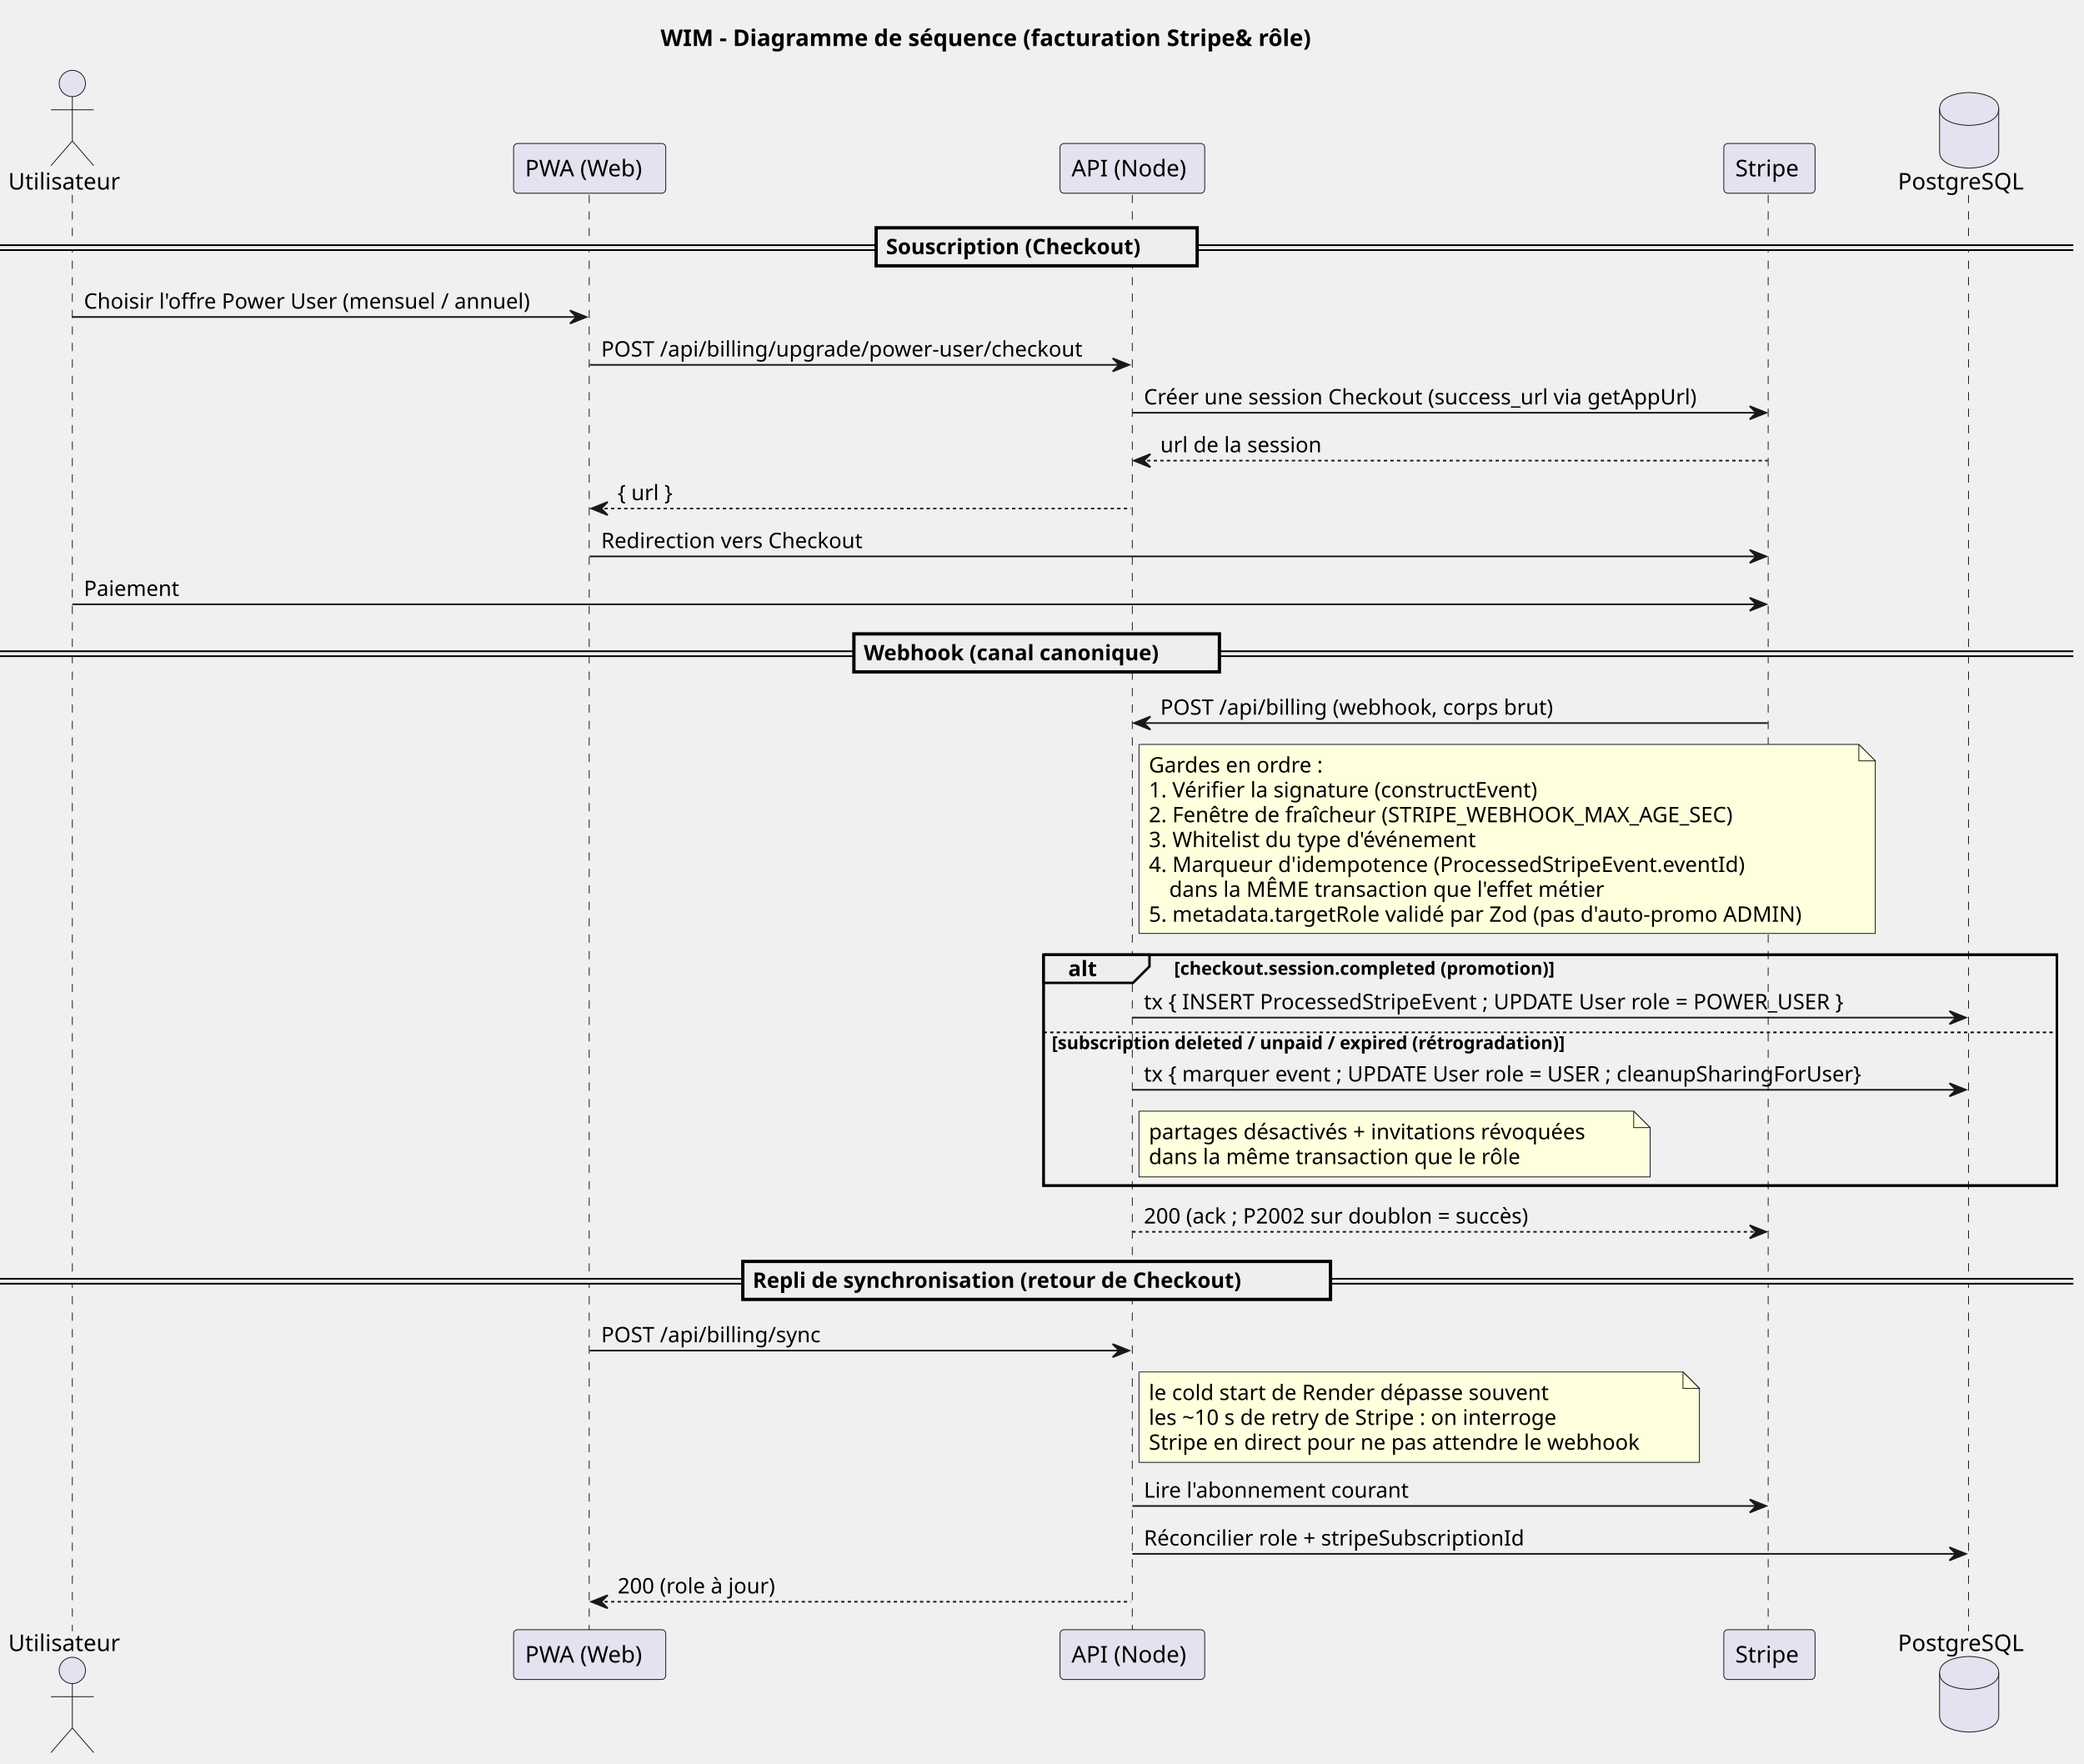
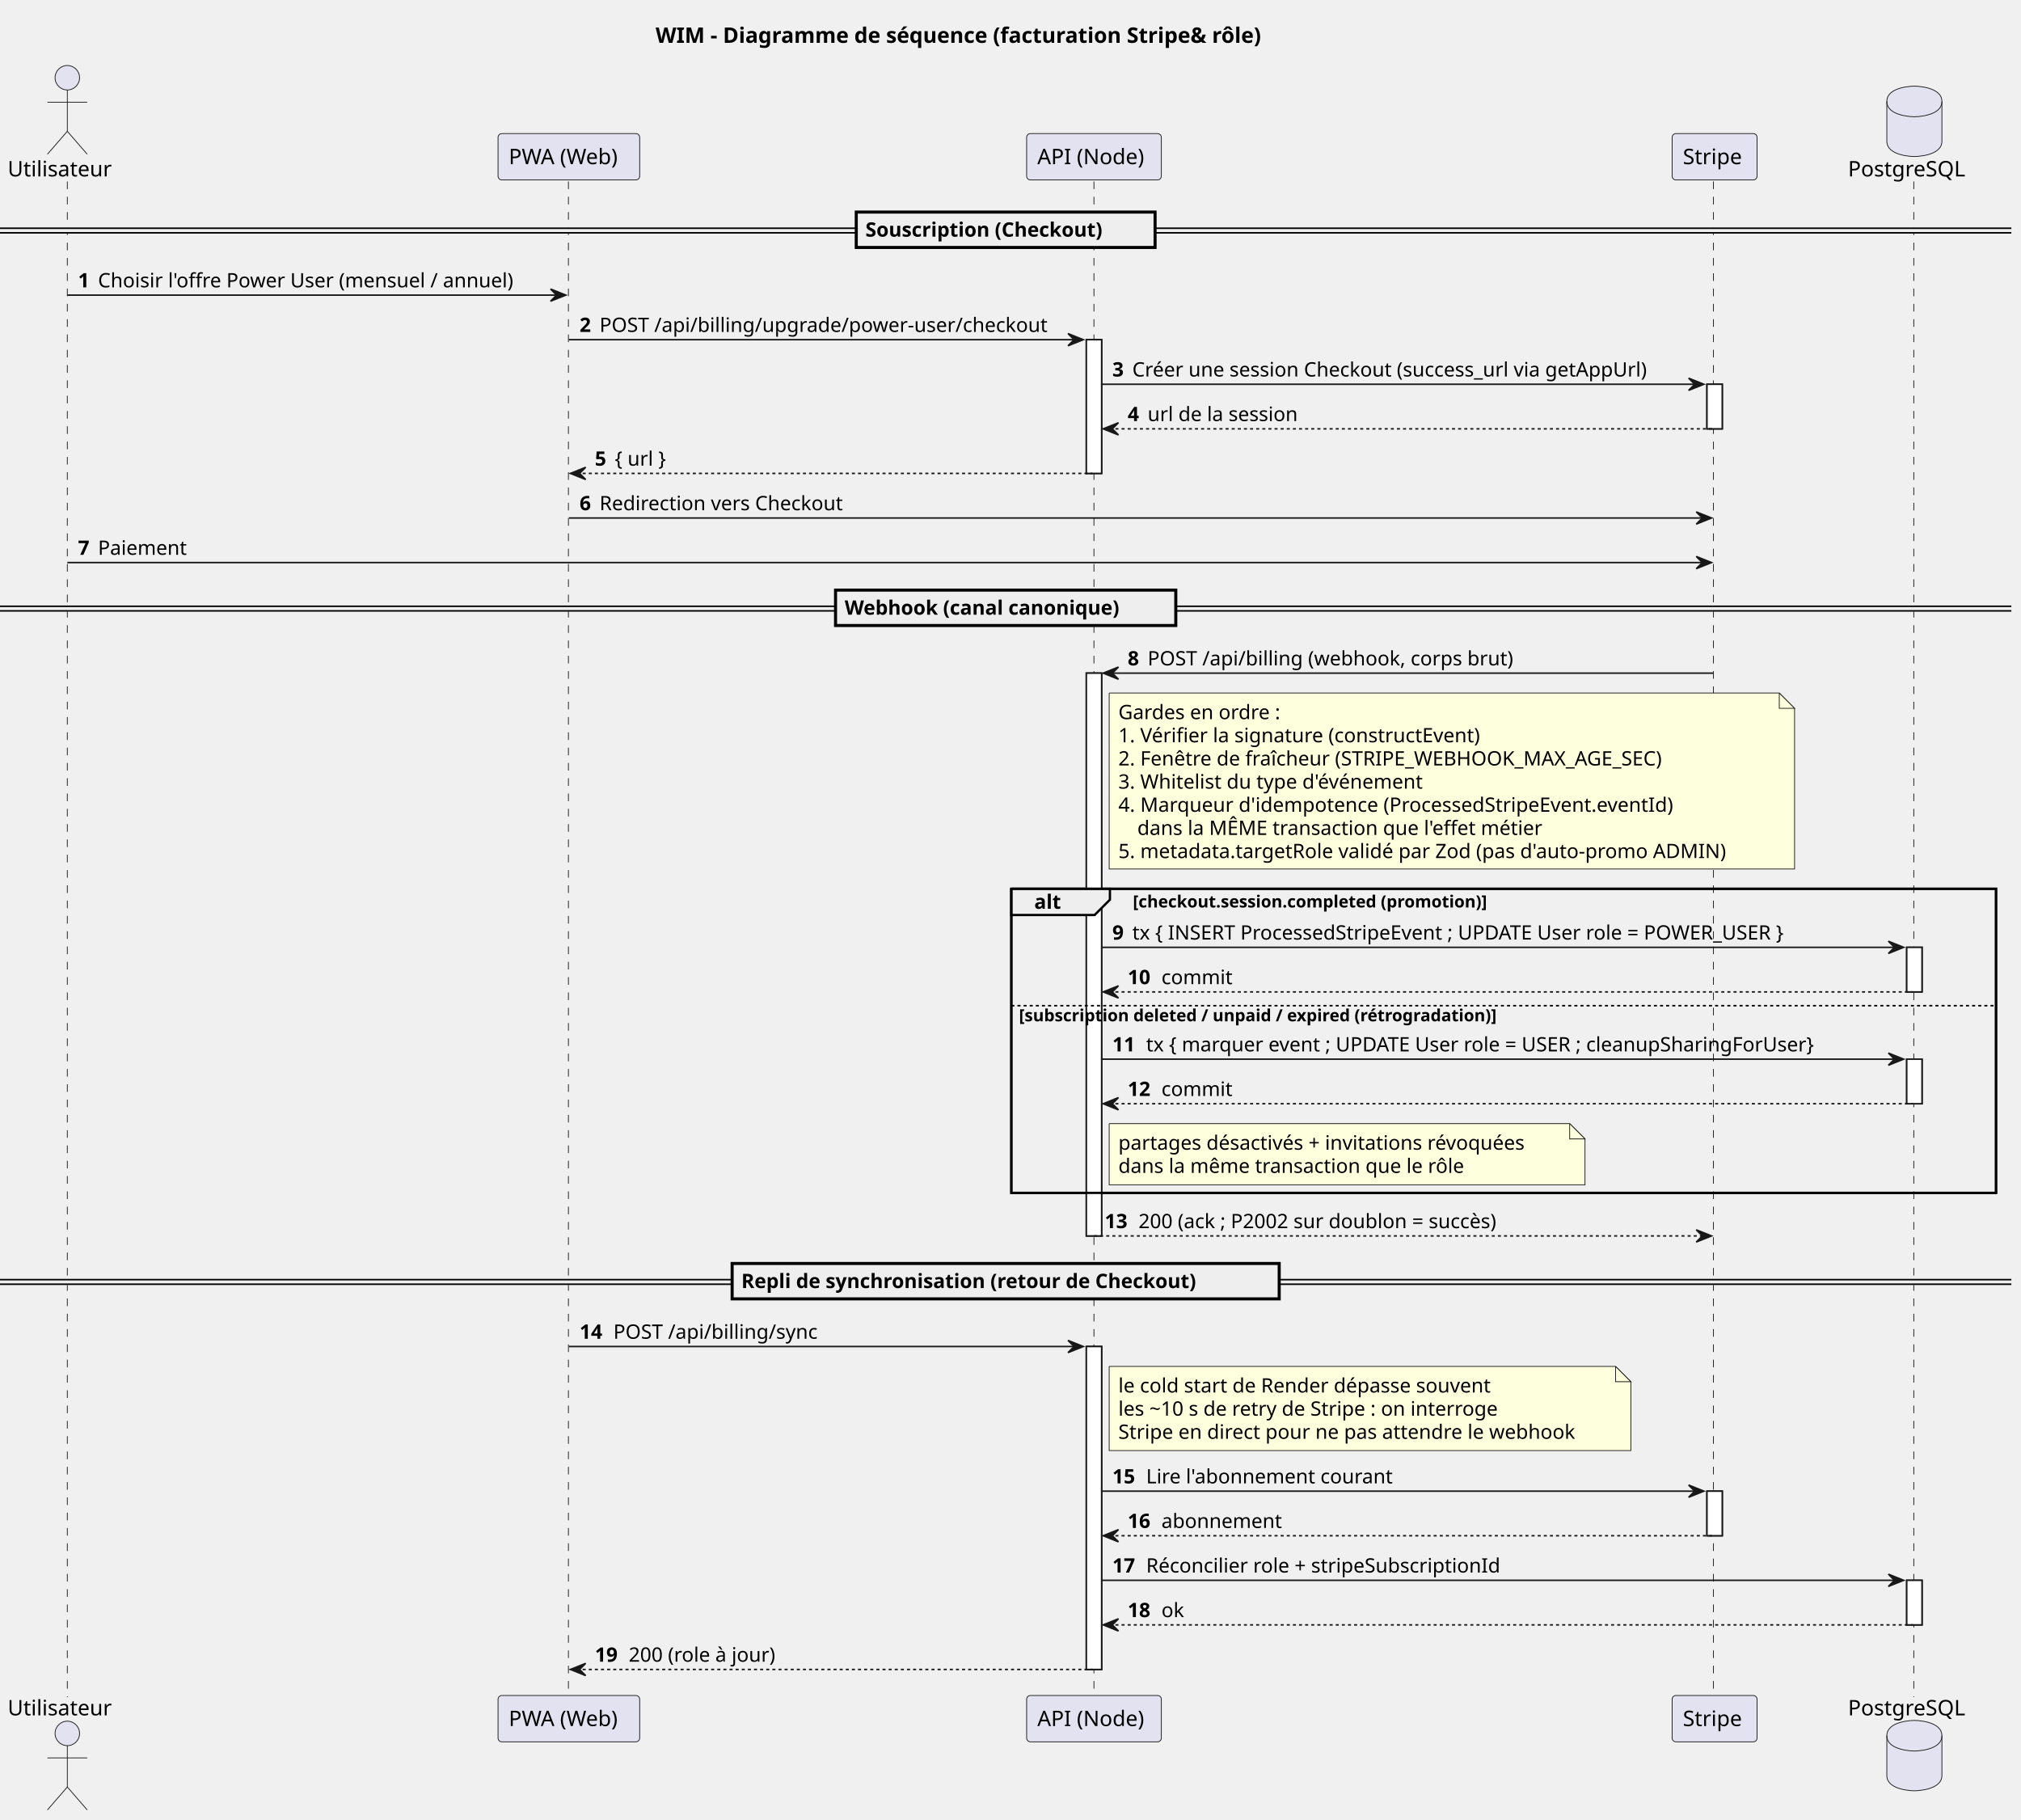
- <svg xmlns="http://www.w3.org/2000/svg" contentStyleType="text/css" data-diagram-type="SEQUENCE" height="1073px" preserveAspectRatio="none" style="width:1268px;height:1073px;background:#FFFFFF;" version="1.1" viewBox="0 0 1268 1073" width="1268px" zoomAndPan="magnify">
+ <svg xmlns="http://www.w3.org/2000/svg" contentStyleType="text/css" data-diagram-type="SEQUENCE" height="1189px" preserveAspectRatio="none" style="width:1321px;height:1189px;background:#FFFFFF;" version="1.1" viewBox="0 0 1321 1189" width="1321px" zoomAndPan="magnify">
  <defs />
  <g>
-     <text fill="#000000" font-family="sans-serif" font-size="14" font-weight="bold" lengthAdjust="spacing" textLength="456.627" x="401.935" y="27.995">WIM - Diagramme de séquence (facturation Stripe
+     <text fill="#000000" font-family="sans-serif" font-size="14" font-weight="bold" lengthAdjust="spacing" textLength="456.627" x="428.526" y="27.995">WIM - Diagramme de séquence (facturation Stripe
&amp; rôle)</text>
-     <rect fill="none" height="140.469" style="stroke:#000000;stroke-width:1.5;" width="616.545" x="634.953" y="580.852" />
-     <g>
-       <rect fill="#000000" fill-opacity="0" height="873.922" width="8" x="40.005" y="118.594" />
-       <line style="stroke:#181818;stroke-width:0.5;stroke-dasharray:5,5;" x1="44" x2="44" y1="118.594" y2="992.516" />
-     </g>
-     <g>
-       <rect fill="#000000" fill-opacity="0" height="873.922" width="8" x="354.785" y="118.594" />
-       <line style="stroke:#181818;stroke-width:0.5;stroke-dasharray:5,5;" x1="358.495" x2="358.495" y1="118.594" y2="992.516" />
-     </g>
-     <g>
-       <rect fill="#000000" fill-opacity="0" height="873.922" width="8" x="684.983" y="118.594" />
-       <line style="stroke:#181818;stroke-width:0.5;stroke-dasharray:5,5;" x1="688.953" x2="688.953" y1="118.594" y2="992.516" />
-     </g>
-     <g>
-       <rect fill="#000000" fill-opacity="0" height="873.922" width="8" x="1072.596" y="118.594" />
-       <line style="stroke:#181818;stroke-width:0.5;stroke-dasharray:5,5;" x1="1075.835" x2="1075.835" y1="118.594" y2="992.516" />
-     </g>
-     <g>
-       <rect fill="#000000" fill-opacity="0" height="873.922" width="8" x="1194.122" y="118.594" />
-       <line style="stroke:#181818;stroke-width:0.5;stroke-dasharray:5,5;" x1="1197.745" x2="1197.745" y1="118.594" y2="992.516" />
+     <g>
+       <rect fill="#FFFFFF" height="87.398" style="stroke:#181818;stroke-width:1;" width="10" x="710.074" y="221.992" />
+     </g>
+     <g>
+       <rect fill="#FFFFFF" height="367.797" style="stroke:#181818;stroke-width:1;" width="10" x="710.074" y="439.922" />
+     </g>
+     <g>
+       <rect fill="#FFFFFF" height="211.062" style="stroke:#181818;stroke-width:1;" width="10" x="710.074" y="879.984" />
+     </g>
+     <g>
+       <rect fill="#FFFFFF" height="29.133" style="stroke:#181818;stroke-width:1;" width="10" x="1115.732" y="251.125" />
+     </g>
+     <g>
+       <rect fill="#FFFFFF" height="29.133" style="stroke:#181818;stroke-width:1;" width="10" x="1115.732" y="974.516" />
+     </g>
+     <g>
+       <rect fill="#FFFFFF" height="29.133" style="stroke:#181818;stroke-width:1;" width="10" x="1246.303" y="619.117" />
+     </g>
+     <g>
+       <rect fill="#FFFFFF" height="29.133" style="stroke:#181818;stroke-width:1;" width="10" x="1246.303" y="692.188" />
+     </g>
+     <g>
+       <rect fill="#FFFFFF" height="29.133" style="stroke:#181818;stroke-width:1;" width="10" x="1246.303" y="1032.781" />
+     </g>
+     <rect fill="none" height="198.734" style="stroke:#000000;stroke-width:1.5;" width="643.636" x="661.043" y="580.852" />
+     <g>
+       <rect fill="#000000" fill-opacity="0" height="990.453" width="8" x="40.005" y="118.594" />
+       <line style="stroke:#181818;stroke-width:0.5;stroke-dasharray:5,5;" x1="44" x2="44" y1="118.594" y2="1109.047" />
+     </g>
+     <g>
+       <rect fill="#000000" fill-opacity="0" height="990.453" width="8" x="367.83" y="118.594" />
+       <line style="stroke:#181818;stroke-width:0.5;stroke-dasharray:5,5;" x1="371.541" x2="371.541" y1="118.594" y2="1109.047" />
+     </g>
+     <g>
+       <rect fill="#000000" fill-opacity="0" height="990.453" width="8" x="711.074" y="118.594" />
+       <line style="stroke:#181818;stroke-width:0.5;stroke-dasharray:5,5;" x1="715.043" x2="715.043" y1="118.594" y2="1109.047" />
+     </g>
+     <g>
+       <rect fill="#000000" fill-opacity="0" height="990.453" width="8" x="1116.732" y="118.594" />
+       <line style="stroke:#181818;stroke-width:0.5;stroke-dasharray:5,5;" x1="1119.971" x2="1119.971" y1="118.594" y2="1109.047" />
+     </g>
+     <g>
+       <rect fill="#000000" fill-opacity="0" height="990.453" width="8" x="1247.303" y="118.594" />
+       <line style="stroke:#181818;stroke-width:0.5;stroke-dasharray:5,5;" x1="1250.927" x2="1250.927" y1="118.594" y2="1109.047" />
    </g>
    <g class="participant participant-head" data-participant="User">
      <text fill="#000000" font-family="sans-serif" font-size="14" lengthAdjust="spacing" textLength="72.01" x="5" y="115.292">Utilisateur</text>
      <ellipse cx="44.005" cy="50.797" fill="#E2E2F0" rx="8" ry="8" style="stroke:#181818;stroke-width:0.5;" />
      <path d="M44.005,58.797 L44.005,85.797 M31.005,66.797 L57.005,66.797 M44.005,85.797 L31.005,100.797 M44.005,85.797 L57.005,100.797" fill="none" style="stroke:#181818;stroke-width:0.5;" />
    </g>
    <g class="participant participant-tail" data-participant="User">
-       <text fill="#000000" font-family="sans-serif" font-size="14" lengthAdjust="spacing" textLength="72.01" x="5" y="1004.511">Utilisateur</text>
-       <ellipse cx="44.005" cy="1016.312" fill="#E2E2F0" rx="8" ry="8" style="stroke:#181818;stroke-width:0.5;" />
-       <path d="M44.005,1024.312 L44.005,1051.312 M31.005,1032.312 L57.005,1032.312 M44.005,1051.312 L31.005,1066.312 M44.005,1051.312 L57.005,1066.312" fill="none" style="stroke:#181818;stroke-width:0.5;" />
+       <text fill="#000000" font-family="sans-serif" font-size="14" lengthAdjust="spacing" textLength="72.01" x="5" y="1121.042">Utilisateur</text>
+       <ellipse cx="44.005" cy="1132.844" fill="#E2E2F0" rx="8" ry="8" style="stroke:#181818;stroke-width:0.5;" />
+       <path d="M44.005,1140.844 L44.005,1167.844 M31.005,1148.844 L57.005,1148.844 M44.005,1167.844 L31.005,1182.844 M44.005,1167.844 L57.005,1182.844" fill="none" style="stroke:#181818;stroke-width:0.5;" />
    </g>
    <g class="participant participant-head" data-participant="Web">
-       <rect fill="#E2E2F0" height="30.297" rx="2.5" ry="2.5" style="stroke:#181818;stroke-width:0.5;" width="92.579" x="312.495" y="87.297" />
-       <text fill="#000000" font-family="sans-serif" font-size="14" lengthAdjust="spacing" textLength="78.579" x="319.495" y="107.292">PWA (Web)</text>
+       <rect fill="#E2E2F0" height="30.297" rx="2.5" ry="2.5" style="stroke:#181818;stroke-width:0.5;" width="92.579" x="325.541" y="87.297" />
+       <text fill="#000000" font-family="sans-serif" font-size="14" lengthAdjust="spacing" textLength="78.579" x="332.541" y="107.292">PWA (Web)</text>
    </g>
    <g class="participant participant-tail" data-participant="Web">
-       <rect fill="#E2E2F0" height="30.297" rx="2.5" ry="2.5" style="stroke:#181818;stroke-width:0.5;" width="92.579" x="312.495" y="991.516" />
-       <text fill="#000000" font-family="sans-serif" font-size="14" lengthAdjust="spacing" textLength="78.579" x="319.495" y="1011.511">PWA (Web)</text>
+       <rect fill="#E2E2F0" height="30.297" rx="2.5" ry="2.5" style="stroke:#181818;stroke-width:0.5;" width="92.579" x="325.541" y="1108.047" />
+       <text fill="#000000" font-family="sans-serif" font-size="14" lengthAdjust="spacing" textLength="78.579" x="332.541" y="1128.042">PWA (Web)</text>
    </g>
    <g class="participant participant-head" data-participant="API">
-       <rect fill="#E2E2F0" height="30.297" rx="2.5" ry="2.5" style="stroke:#181818;stroke-width:0.5;" width="88.061" x="644.953" y="87.297" />
-       <text fill="#000000" font-family="sans-serif" font-size="14" lengthAdjust="spacing" textLength="74.061" x="651.953" y="107.292">API (Node)</text>
+       <rect fill="#E2E2F0" height="30.297" rx="2.5" ry="2.5" style="stroke:#181818;stroke-width:0.5;" width="88.061" x="671.043" y="87.297" />
+       <text fill="#000000" font-family="sans-serif" font-size="14" lengthAdjust="spacing" textLength="74.061" x="678.043" y="107.292">API (Node)</text>
    </g>
    <g class="participant participant-tail" data-participant="API">
-       <rect fill="#E2E2F0" height="30.297" rx="2.5" ry="2.5" style="stroke:#181818;stroke-width:0.5;" width="88.061" x="644.953" y="991.516" />
-       <text fill="#000000" font-family="sans-serif" font-size="14" lengthAdjust="spacing" textLength="74.061" x="651.953" y="1011.511">API (Node)</text>
+       <rect fill="#E2E2F0" height="30.297" rx="2.5" ry="2.5" style="stroke:#181818;stroke-width:0.5;" width="88.061" x="671.043" y="1108.047" />
+       <text fill="#000000" font-family="sans-serif" font-size="14" lengthAdjust="spacing" textLength="74.061" x="678.043" y="1128.042">API (Node)</text>
    </g>
    <g class="participant participant-head" data-participant="Stripe">
-       <rect fill="#E2E2F0" height="30.297" rx="2.5" ry="2.5" style="stroke:#181818;stroke-width:0.5;" width="55.522" x="1048.835" y="87.297" />
-       <text fill="#000000" font-family="sans-serif" font-size="14" lengthAdjust="spacing" textLength="41.522" x="1055.835" y="107.292">Stripe</text>
+       <rect fill="#E2E2F0" height="30.297" rx="2.5" ry="2.5" style="stroke:#181818;stroke-width:0.5;" width="55.522" x="1092.971" y="87.297" />
+       <text fill="#000000" font-family="sans-serif" font-size="14" lengthAdjust="spacing" textLength="41.522" x="1099.971" y="107.292">Stripe</text>
    </g>
    <g class="participant participant-tail" data-participant="Stripe">
-       <rect fill="#E2E2F0" height="30.297" rx="2.5" ry="2.5" style="stroke:#181818;stroke-width:0.5;" width="55.522" x="1048.835" y="991.516" />
-       <text fill="#000000" font-family="sans-serif" font-size="14" lengthAdjust="spacing" textLength="41.522" x="1055.835" y="1011.511">Stripe</text>
+       <rect fill="#E2E2F0" height="30.297" rx="2.5" ry="2.5" style="stroke:#181818;stroke-width:0.5;" width="55.522" x="1092.971" y="1108.047" />
+       <text fill="#000000" font-family="sans-serif" font-size="14" lengthAdjust="spacing" textLength="41.522" x="1099.971" y="1128.042">Stripe</text>
    </g>
    <g class="participant participant-head" data-participant="DB">
-       <text fill="#000000" font-family="sans-serif" font-size="14" lengthAdjust="spacing" textLength="80.753" x="1154.745" y="115.292">PostgreSQL</text>
-       <path d="M1180.122,66.297 C1180.122,56.297 1198.122,56.297 1198.122,56.297 C1198.122,56.297 1216.122,56.297 1216.122,66.297 L1216.122,92.297 C1216.122,102.297 1198.122,102.297 1198.122,102.297 C1198.122,102.297 1180.122,102.297 1180.122,92.297 L1180.122,66.297" fill="#E2E2F0" style="stroke:#181818;stroke-width:0.5;" />
-       <path d="M1180.122,66.297 C1180.122,76.297 1198.122,76.297 1198.122,76.297 C1198.122,76.297 1216.122,76.297 1216.122,66.297" fill="none" style="stroke:#181818;stroke-width:0.5;" />
+       <text fill="#000000" font-family="sans-serif" font-size="14" lengthAdjust="spacing" textLength="80.753" x="1207.927" y="115.292">PostgreSQL</text>
+       <path d="M1233.303,66.297 C1233.303,56.297 1251.303,56.297 1251.303,56.297 C1251.303,56.297 1269.303,56.297 1269.303,66.297 L1269.303,92.297 C1269.303,102.297 1251.303,102.297 1251.303,102.297 C1251.303,102.297 1233.303,102.297 1233.303,92.297 L1233.303,66.297" fill="#E2E2F0" style="stroke:#181818;stroke-width:0.5;" />
+       <path d="M1233.303,66.297 C1233.303,76.297 1251.303,76.297 1251.303,76.297 C1251.303,76.297 1269.303,76.297 1269.303,66.297" fill="none" style="stroke:#181818;stroke-width:0.5;" />
    </g>
    <g class="participant participant-tail" data-participant="DB">
-       <text fill="#000000" font-family="sans-serif" font-size="14" lengthAdjust="spacing" textLength="80.753" x="1154.745" y="1004.511">PostgreSQL</text>
-       <path d="M1180.122,1017.812 C1180.122,1007.812 1198.122,1007.812 1198.122,1007.812 C1198.122,1007.812 1216.122,1007.812 1216.122,1017.812 L1216.122,1043.812 C1216.122,1053.812 1198.122,1053.812 1198.122,1053.812 C1198.122,1053.812 1180.122,1053.812 1180.122,1043.812 L1180.122,1017.812" fill="#E2E2F0" style="stroke:#181818;stroke-width:0.5;" />
-       <path d="M1180.122,1017.812 C1180.122,1027.812 1198.122,1027.812 1198.122,1027.812 C1198.122,1027.812 1216.122,1027.812 1216.122,1017.812" fill="none" style="stroke:#181818;stroke-width:0.5;" />
-     </g>
-     <rect fill="#EEEEEE" height="3" style="stroke:#EEEEEE;stroke-width:1;" width="1261.498" x="0" y="149.16" />
-     <line style="stroke:#000000;stroke-width:1;" x1="0" x2="1261.498" y1="149.16" y2="149.16" />
-     <line style="stroke:#000000;stroke-width:1;" x1="0" x2="1261.498" y1="152.16" y2="152.16" />
-     <rect fill="#EEEEEE" height="23.133" style="stroke:#000000;stroke-width:2;" width="195.321" x="533.089" y="138.594" />
-     <text fill="#000000" font-family="sans-serif" font-size="13" font-weight="bold" lengthAdjust="spacing" textLength="176.795" x="539.089" y="154.661">Souscription (Checkout)</text>
+       <text fill="#000000" font-family="sans-serif" font-size="14" lengthAdjust="spacing" textLength="80.753" x="1207.927" y="1121.042">PostgreSQL</text>
+       <path d="M1233.303,1134.344 C1233.303,1124.344 1251.303,1124.344 1251.303,1124.344 C1251.303,1124.344 1269.303,1124.344 1269.303,1134.344 L1269.303,1160.344 C1269.303,1170.344 1251.303,1170.344 1251.303,1170.344 C1251.303,1170.344 1233.303,1170.344 1233.303,1160.344 L1233.303,1134.344" fill="#E2E2F0" style="stroke:#181818;stroke-width:0.5;" />
+       <path d="M1233.303,1134.344 C1233.303,1144.344 1251.303,1144.344 1251.303,1144.344 C1251.303,1144.344 1269.303,1144.344 1269.303,1134.344" fill="none" style="stroke:#181818;stroke-width:0.5;" />
+     </g>
+     <g>
+       <rect fill="#FFFFFF" height="87.398" style="stroke:#181818;stroke-width:1;" width="10" x="710.074" y="221.992" />
+     </g>
+     <g>
+       <rect fill="#FFFFFF" height="367.797" style="stroke:#181818;stroke-width:1;" width="10" x="710.074" y="439.922" />
+     </g>
+     <g>
+       <rect fill="#FFFFFF" height="211.062" style="stroke:#181818;stroke-width:1;" width="10" x="710.074" y="879.984" />
+     </g>
+     <g>
+       <rect fill="#FFFFFF" height="29.133" style="stroke:#181818;stroke-width:1;" width="10" x="1115.732" y="251.125" />
+     </g>
+     <g>
+       <rect fill="#FFFFFF" height="29.133" style="stroke:#181818;stroke-width:1;" width="10" x="1115.732" y="974.516" />
+     </g>
+     <g>
+       <rect fill="#FFFFFF" height="29.133" style="stroke:#181818;stroke-width:1;" width="10" x="1246.303" y="619.117" />
+     </g>
+     <g>
+       <rect fill="#FFFFFF" height="29.133" style="stroke:#181818;stroke-width:1;" width="10" x="1246.303" y="692.188" />
+     </g>
+     <g>
+       <rect fill="#FFFFFF" height="29.133" style="stroke:#181818;stroke-width:1;" width="10" x="1246.303" y="1032.781" />
+     </g>
+     <rect fill="#EEEEEE" height="3" style="stroke:#EEEEEE;stroke-width:1;" width="1314.68" x="0" y="149.16" />
+     <line style="stroke:#000000;stroke-width:1;" x1="0" x2="1314.68" y1="149.16" y2="149.16" />
+     <line style="stroke:#000000;stroke-width:1;" x1="0" x2="1314.68" y1="152.16" y2="152.16" />
+     <rect fill="#EEEEEE" height="23.133" style="stroke:#000000;stroke-width:2;" width="195.321" x="559.679" y="138.594" />
+     <text fill="#000000" font-family="sans-serif" font-size="13" font-weight="bold" lengthAdjust="spacing" textLength="176.795" x="565.679" y="154.661">Souscription (Checkout)</text>
    <g class="message" data-participant-1="User" data-participant-2="Web">
-       <polygon fill="#181818" points="346.785,188.859,356.785,192.859,346.785,196.859,350.785,192.859" style="stroke:#181818;stroke-width:1;" />
-       <line style="stroke:#181818;stroke-width:1;" x1="44.005" x2="352.785" y1="192.859" y2="192.859" />
-       <text fill="#000000" font-family="sans-serif" font-size="13" lengthAdjust="spacing" textLength="290.78" x="51.005" y="187.793">Choisir l'offre Power User (mensuel / annuel)</text>
+       <polygon fill="#181818" points="359.83,188.859,369.83,192.859,359.83,196.859,363.83,192.859" style="stroke:#181818;stroke-width:1;" />
+       <line style="stroke:#181818;stroke-width:1;" x1="44.005" x2="365.83" y1="192.859" y2="192.859" />
+       <text fill="#000000" font-family="sans-serif" font-size="13" font-weight="bold" lengthAdjust="spacing" textLength="9.045" x="51.005" y="187.793">1</text>
+       <text fill="#000000" font-family="sans-serif" font-size="13" lengthAdjust="spacing" textLength="290.78" x="64.05" y="187.793">Choisir l'offre Power User (mensuel / annuel)</text>
    </g>
    <g class="message" data-participant-1="Web" data-participant-2="API">
-       <polygon fill="#181818" points="676.983,217.992,686.983,221.992,676.983,225.992,680.983,221.992" style="stroke:#181818;stroke-width:1;" />
-       <line style="stroke:#181818;stroke-width:1;" x1="358.785" x2="682.983" y1="221.992" y2="221.992" />
-       <text fill="#000000" font-family="sans-serif" font-size="13" lengthAdjust="spacing" textLength="306.198" x="365.785" y="216.926">POST /api/billing/upgrade/power-user/checkout</text>
+       <polygon fill="#181818" points="698.074,217.992,708.074,221.992,698.074,225.992,702.074,221.992" style="stroke:#181818;stroke-width:1;" />
+       <line style="stroke:#181818;stroke-width:1;" x1="371.83" x2="704.074" y1="221.992" y2="221.992" />
+       <text fill="#000000" font-family="sans-serif" font-size="13" font-weight="bold" lengthAdjust="spacing" textLength="9.045" x="378.83" y="216.926">2</text>
+       <text fill="#000000" font-family="sans-serif" font-size="13" lengthAdjust="spacing" textLength="306.198" x="391.875" y="216.926">POST /api/billing/upgrade/power-user/checkout</text>
    </g>
    <g class="message" data-participant-1="API" data-participant-2="Stripe">
-       <polygon fill="#181818" points="1064.596,247.125,1074.596,251.125,1064.596,255.125,1068.596,251.125" style="stroke:#181818;stroke-width:1;" />
-       <line style="stroke:#181818;stroke-width:1;" x1="688.983" x2="1070.596" y1="251.125" y2="251.125" />
-       <text fill="#000000" font-family="sans-serif" font-size="13" lengthAdjust="spacing" textLength="363.613" x="695.983" y="246.059">Créer une session Checkout (success_url via getAppUrl)</text>
+       <polygon fill="#181818" points="1103.732,247.125,1113.732,251.125,1103.732,255.125,1107.732,251.125" style="stroke:#181818;stroke-width:1;" />
+       <line style="stroke:#181818;stroke-width:1;" x1="720.074" x2="1109.732" y1="251.125" y2="251.125" />
+       <text fill="#000000" font-family="sans-serif" font-size="13" font-weight="bold" lengthAdjust="spacing" textLength="9.045" x="727.074" y="246.059">3</text>
+       <text fill="#000000" font-family="sans-serif" font-size="13" lengthAdjust="spacing" textLength="363.613" x="740.119" y="246.059">Créer une session Checkout (success_url via getAppUrl)</text>
    </g>
    <g class="message" data-participant-1="Stripe" data-participant-2="API">
-       <polygon fill="#181818" points="699.983,276.258,689.983,280.258,699.983,284.258,695.983,280.258" style="stroke:#181818;stroke-width:1;" />
-       <line style="stroke:#181818;stroke-width:1;stroke-dasharray:2,2;" x1="693.983" x2="1075.596" y1="280.258" y2="280.258" />
-       <text fill="#000000" font-family="sans-serif" font-size="13" lengthAdjust="spacing" textLength="105.543" x="705.983" y="275.192">url de la session</text>
+       <polygon fill="#181818" points="731.074,276.258,721.074,280.258,731.074,284.258,727.074,280.258" style="stroke:#181818;stroke-width:1;" />
+       <line style="stroke:#181818;stroke-width:1;stroke-dasharray:2,2;" x1="725.074" x2="1119.732" y1="280.258" y2="280.258" />
+       <text fill="#000000" font-family="sans-serif" font-size="13" font-weight="bold" lengthAdjust="spacing" textLength="9.045" x="737.074" y="275.192">4</text>
+       <text fill="#000000" font-family="sans-serif" font-size="13" lengthAdjust="spacing" textLength="105.543" x="750.119" y="275.192">url de la session</text>
    </g>
    <g class="message" data-participant-1="API" data-participant-2="Web">
-       <polygon fill="#181818" points="369.785,305.391,359.785,309.391,369.785,313.391,365.785,309.391" style="stroke:#181818;stroke-width:1;" />
-       <line style="stroke:#181818;stroke-width:1;stroke-dasharray:2,2;" x1="363.785" x2="687.983" y1="309.391" y2="309.391" />
-       <text fill="#000000" font-family="sans-serif" font-size="13" lengthAdjust="spacing" textLength="42.002" x="375.785" y="304.325">{ url }</text>
+       <polygon fill="#181818" points="382.83,305.391,372.83,309.391,382.83,313.391,378.83,309.391" style="stroke:#181818;stroke-width:1;" />
+       <line style="stroke:#181818;stroke-width:1;stroke-dasharray:2,2;" x1="376.83" x2="714.074" y1="309.391" y2="309.391" />
+       <text fill="#000000" font-family="sans-serif" font-size="13" font-weight="bold" lengthAdjust="spacing" textLength="9.045" x="388.83" y="304.325">5</text>
+       <text fill="#000000" font-family="sans-serif" font-size="13" lengthAdjust="spacing" textLength="42.002" x="401.875" y="304.325">{ url }</text>
    </g>
    <g class="message" data-participant-1="Web" data-participant-2="Stripe">
-       <polygon fill="#181818" points="1064.596,334.523,1074.596,338.523,1064.596,342.523,1068.596,338.523" style="stroke:#181818;stroke-width:1;" />
-       <line style="stroke:#181818;stroke-width:1;" x1="358.785" x2="1070.596" y1="338.523" y2="338.523" />
-       <text fill="#000000" font-family="sans-serif" font-size="13" lengthAdjust="spacing" textLength="171.641" x="365.785" y="333.457">Redirection vers Checkout</text>
+       <polygon fill="#181818" points="1108.732,334.523,1118.732,338.523,1108.732,342.523,1112.732,338.523" style="stroke:#181818;stroke-width:1;" />
+       <line style="stroke:#181818;stroke-width:1;" x1="371.83" x2="1114.732" y1="338.523" y2="338.523" />
+       <text fill="#000000" font-family="sans-serif" font-size="13" font-weight="bold" lengthAdjust="spacing" textLength="9.045" x="378.83" y="333.457">6</text>
+       <text fill="#000000" font-family="sans-serif" font-size="13" lengthAdjust="spacing" textLength="171.641" x="391.875" y="333.457">Redirection vers Checkout</text>
    </g>
    <g class="message" data-participant-1="User" data-participant-2="Stripe">
-       <polygon fill="#181818" points="1064.596,363.656,1074.596,367.656,1064.596,371.656,1068.596,367.656" style="stroke:#181818;stroke-width:1;" />
-       <line style="stroke:#181818;stroke-width:1;" x1="44.005" x2="1070.596" y1="367.656" y2="367.656" />
-       <text fill="#000000" font-family="sans-serif" font-size="13" lengthAdjust="spacing" textLength="61.414" x="51.005" y="362.59">Paiement</text>
-     </g>
-     <rect fill="#EEEEEE" height="3" style="stroke:#EEEEEE;stroke-width:1;" width="1261.498" x="0" y="396.223" />
-     <line style="stroke:#000000;stroke-width:1;" x1="0" x2="1261.498" y1="396.223" y2="396.223" />
-     <line style="stroke:#000000;stroke-width:1;" x1="0" x2="1261.498" y1="399.223" y2="399.223" />
-     <rect fill="#EEEEEE" height="23.133" style="stroke:#000000;stroke-width:2;" width="222.4" x="519.549" y="385.656" />
-     <text fill="#000000" font-family="sans-serif" font-size="13" font-weight="bold" lengthAdjust="spacing" textLength="203.874" x="525.549" y="401.723">Webhook (canal canonique)</text>
+       <polygon fill="#181818" points="1108.732,363.656,1118.732,367.656,1108.732,371.656,1112.732,367.656" style="stroke:#181818;stroke-width:1;" />
+       <line style="stroke:#181818;stroke-width:1;" x1="44.005" x2="1114.732" y1="367.656" y2="367.656" />
+       <text fill="#000000" font-family="sans-serif" font-size="13" font-weight="bold" lengthAdjust="spacing" textLength="9.045" x="51.005" y="362.59">7</text>
+       <text fill="#000000" font-family="sans-serif" font-size="13" lengthAdjust="spacing" textLength="61.414" x="64.05" y="362.59">Paiement</text>
+     </g>
+     <rect fill="#EEEEEE" height="3" style="stroke:#EEEEEE;stroke-width:1;" width="1314.68" x="0" y="396.223" />
+     <line style="stroke:#000000;stroke-width:1;" x1="0" x2="1314.68" y1="396.223" y2="396.223" />
+     <line style="stroke:#000000;stroke-width:1;" x1="0" x2="1314.68" y1="399.223" y2="399.223" />
+     <rect fill="#EEEEEE" height="23.133" style="stroke:#000000;stroke-width:2;" width="222.4" x="546.14" y="385.656" />
+     <text fill="#000000" font-family="sans-serif" font-size="13" font-weight="bold" lengthAdjust="spacing" textLength="203.874" x="552.14" y="401.723">Webhook (canal canonique)</text>
    <g class="message" data-participant-1="Stripe" data-participant-2="API">
-       <polygon fill="#181818" points="699.983,435.922,689.983,439.922,699.983,443.922,695.983,439.922" style="stroke:#181818;stroke-width:1;" />
-       <line style="stroke:#181818;stroke-width:1;" x1="693.983" x2="1075.596" y1="439.922" y2="439.922" />
-       <text fill="#000000" font-family="sans-serif" font-size="13" lengthAdjust="spacing" textLength="253.811" x="705.983" y="434.856">POST /api/billing (webhook, corps brut)</text>
-     </g>
-     <path d="M693,452.922 L693,567.922 L1141,567.922 L1141,462.922 L1131,452.922 L693,452.922" fill="#FEFFDD" style="stroke:#181818;stroke-width:0.5;" />
-     <path d="M1131,452.922 L1131,462.922 L1141,462.922 L1131,452.922" fill="#FEFFDD" style="stroke:#181818;stroke-width:0.5;" />
-     <text fill="#000000" font-family="sans-serif" font-size="13" lengthAdjust="spacing" textLength="114.315" x="699" y="469.989">Gardes en ordre :</text>
-     <text fill="#000000" font-family="sans-serif" font-size="13" lengthAdjust="spacing" textLength="257.835" x="699" y="485.122">1. Vérifier la signature (constructEvent)</text>
-     <text fill="#000000" font-family="sans-serif" font-size="13" lengthAdjust="spacing" textLength="385.55" x="699" y="500.254">2. Fenêtre de fraîcheur (STRIPE_WEBHOOK_MAX_AGE_SEC)</text>
-     <text fill="#000000" font-family="sans-serif" font-size="13" lengthAdjust="spacing" textLength="217.109" x="699" y="515.387">3. Whitelist du type d'événement</text>
-     <text fill="#000000" font-family="sans-serif" font-size="13" lengthAdjust="spacing" textLength="389.702" x="699" y="530.52">4. Marqueur d'idempotence (ProcessedStripeEvent.eventId)</text>
-     <text fill="#000000" font-family="sans-serif" font-size="13" lengthAdjust="spacing" textLength="284.534" x="711.397" y="545.653">dans la MÊME transaction que l'effet métier</text>
-     <text fill="#000000" font-family="sans-serif" font-size="13" lengthAdjust="spacing" textLength="427.381" x="699" y="560.786">5. metadata.targetRole validé par Zod (pas d'auto-promo ADMIN)</text>
-     <path d="M634.953,580.852 L699.395,580.852 L699.395,587.984 L689.395,597.984 L634.953,597.984 L634.953,580.852" fill="#EEEEEE" style="stroke:#000000;stroke-width:1.5;" />
-     <rect fill="none" height="140.469" style="stroke:#000000;stroke-width:1.5;" width="616.545" x="634.953" y="580.852" />
-     <text fill="#000000" font-family="sans-serif" font-size="13" font-weight="bold" lengthAdjust="spacing" textLength="19.443" x="649.953" y="593.918">alt</text>
-     <text fill="#000000" font-family="sans-serif" font-size="11" font-weight="bold" lengthAdjust="spacing" textLength="264.381" x="714.395" y="593.062">[checkout.session.completed (promotion)]</text>
+       <polygon fill="#181818" points="731.074,435.922,721.074,439.922,731.074,443.922,727.074,439.922" style="stroke:#181818;stroke-width:1;" />
+       <line style="stroke:#181818;stroke-width:1;" x1="725.074" x2="1119.732" y1="439.922" y2="439.922" />
+       <text fill="#000000" font-family="sans-serif" font-size="13" font-weight="bold" lengthAdjust="spacing" textLength="9.045" x="737.074" y="434.856">8</text>
+       <text fill="#000000" font-family="sans-serif" font-size="13" lengthAdjust="spacing" textLength="253.811" x="750.119" y="434.856">POST /api/billing (webhook, corps brut)</text>
+     </g>
+     <path d="M725,452.922 L725,567.922 L1173,567.922 L1173,462.922 L1163,452.922 L725,452.922" fill="#FEFFDD" style="stroke:#181818;stroke-width:0.5;" />
+     <path d="M1163,452.922 L1163,462.922 L1173,462.922 L1163,452.922" fill="#FEFFDD" style="stroke:#181818;stroke-width:0.5;" />
+     <text fill="#000000" font-family="sans-serif" font-size="13" lengthAdjust="spacing" textLength="114.315" x="731" y="469.989">Gardes en ordre :</text>
+     <text fill="#000000" font-family="sans-serif" font-size="13" lengthAdjust="spacing" textLength="257.835" x="731" y="485.122">1. Vérifier la signature (constructEvent)</text>
+     <text fill="#000000" font-family="sans-serif" font-size="13" lengthAdjust="spacing" textLength="385.55" x="731" y="500.254">2. Fenêtre de fraîcheur (STRIPE_WEBHOOK_MAX_AGE_SEC)</text>
+     <text fill="#000000" font-family="sans-serif" font-size="13" lengthAdjust="spacing" textLength="217.109" x="731" y="515.387">3. Whitelist du type d'événement</text>
+     <text fill="#000000" font-family="sans-serif" font-size="13" lengthAdjust="spacing" textLength="389.702" x="731" y="530.52">4. Marqueur d'idempotence (ProcessedStripeEvent.eventId)</text>
+     <text fill="#000000" font-family="sans-serif" font-size="13" lengthAdjust="spacing" textLength="284.534" x="743.397" y="545.653">dans la MÊME transaction que l'effet métier</text>
+     <text fill="#000000" font-family="sans-serif" font-size="13" lengthAdjust="spacing" textLength="427.381" x="731" y="560.786">5. metadata.targetRole validé par Zod (pas d'auto-promo ADMIN)</text>
+     <path d="M661.043,580.852 L725.486,580.852 L725.486,587.984 L715.486,597.984 L661.043,597.984 L661.043,580.852" fill="#EEEEEE" style="stroke:#000000;stroke-width:1.5;" />
+     <rect fill="none" height="198.734" style="stroke:#000000;stroke-width:1.5;" width="643.636" x="661.043" y="580.852" />
+     <text fill="#000000" font-family="sans-serif" font-size="13" font-weight="bold" lengthAdjust="spacing" textLength="19.443" x="676.043" y="593.918">alt</text>
+     <text fill="#000000" font-family="sans-serif" font-size="11" font-weight="bold" lengthAdjust="spacing" textLength="264.381" x="740.486" y="593.062">[checkout.session.completed (promotion)]</text>
    <g class="message" data-participant-1="API" data-participant-2="DB">
-       <polygon fill="#181818" points="1186.122,615.117,1196.122,619.117,1186.122,623.117,1190.122,619.117" style="stroke:#181818;stroke-width:1;" />
-       <line style="stroke:#181818;stroke-width:1;" x1="688.983" x2="1192.122" y1="619.117" y2="619.117" />
-       <text fill="#000000" font-family="sans-serif" font-size="13" lengthAdjust="spacing" textLength="471.44" x="695.983" y="614.051">tx { INSERT ProcessedStripeEvent ; UPDATE User role = POWER_USER }</text>
-     </g>
-     <line style="stroke:#000000;stroke-width:1;stroke-dasharray:2,2;" x1="634.953" x2="1251.498" y1="628.117" y2="628.117" />
-     <text fill="#000000" font-family="sans-serif" font-size="11" font-weight="bold" lengthAdjust="spacing" textLength="356.211" x="639.953" y="638.328">[subscription deleted / unpaid / expired (rétrogradation)]</text>
+       <polygon fill="#181818" points="1234.303,615.117,1244.303,619.117,1234.303,623.117,1238.303,619.117" style="stroke:#181818;stroke-width:1;" />
+       <line style="stroke:#181818;stroke-width:1;" x1="720.074" x2="1240.303" y1="619.117" y2="619.117" />
+       <text fill="#000000" font-family="sans-serif" font-size="13" font-weight="bold" lengthAdjust="spacing" textLength="9.045" x="727.074" y="614.051">9</text>
+       <text fill="#000000" font-family="sans-serif" font-size="13" lengthAdjust="spacing" textLength="471.44" x="740.119" y="614.051">tx { INSERT ProcessedStripeEvent ; UPDATE User role = POWER_USER }</text>
+     </g>
+     <g class="message" data-participant-1="DB" data-participant-2="API">
+       <polygon fill="#181818" points="731.074,644.25,721.074,648.25,731.074,652.25,727.074,648.25" style="stroke:#181818;stroke-width:1;" />
+       <line style="stroke:#181818;stroke-width:1;stroke-dasharray:2,2;" x1="725.074" x2="1250.303" y1="648.25" y2="648.25" />
+       <text fill="#000000" font-family="sans-serif" font-size="13" font-weight="bold" lengthAdjust="spacing" textLength="18.091" x="737.074" y="643.184">10</text>
+       <text fill="#000000" font-family="sans-serif" font-size="13" lengthAdjust="spacing" textLength="49.137" x="759.165" y="643.184">commit</text>
+     </g>
+     <line style="stroke:#000000;stroke-width:1;stroke-dasharray:2,2;" x1="661.043" x2="1304.68" y1="657.25" y2="657.25" />
+     <text fill="#000000" font-family="sans-serif" font-size="11" font-weight="bold" lengthAdjust="spacing" textLength="356.211" x="666.043" y="667.46">[subscription deleted / unpaid / expired (rétrogradation)]</text>
    <g class="message" data-participant-1="API" data-participant-2="DB">
-       <polygon fill="#181818" points="1186.122,659.055,1196.122,663.055,1186.122,667.055,1190.122,663.055" style="stroke:#181818;stroke-width:1;" />
-       <line style="stroke:#181818;stroke-width:1;" x1="688.983" x2="1192.122" y1="663.055" y2="663.055" />
-       <text fill="#000000" font-family="sans-serif" font-size="13" lengthAdjust="spacing" textLength="485.139" x="695.983" y="657.989">tx { marquer event ; UPDATE User role = USER ; cleanupSharingForUser
+       <polygon fill="#181818" points="1234.303,688.188,1244.303,692.188,1234.303,696.188,1238.303,692.188" style="stroke:#181818;stroke-width:1;" />
+       <line style="stroke:#181818;stroke-width:1;" x1="720.074" x2="1240.303" y1="692.188" y2="692.188" />
+       <text fill="#000000" font-family="sans-serif" font-size="13" font-weight="bold" lengthAdjust="spacing" textLength="18.091" x="727.074" y="687.122">11</text>
+       <text fill="#000000" font-family="sans-serif" font-size="13" lengthAdjust="spacing" textLength="485.139" x="749.165" y="687.122">tx { marquer event ; UPDATE User role = USER ; cleanupSharingForUser
}</text>
    </g>
-     <path d="M693,676.055 L693,716.055 L1004,716.055 L1004,686.055 L994,676.055 L693,676.055" fill="#FEFFDD" style="stroke:#181818;stroke-width:0.5;" />
-     <path d="M994,676.055 L994,686.055 L1004,686.055 L994,676.055" fill="#FEFFDD" style="stroke:#181818;stroke-width:0.5;" />
-     <text fill="#000000" font-family="sans-serif" font-size="13" lengthAdjust="spacing" textLength="290.526" x="699" y="693.122">partages désactivés + invitations révoquées</text>
-     <text fill="#000000" font-family="sans-serif" font-size="13" lengthAdjust="spacing" textLength="243.369" x="699" y="708.254">dans la même transaction que le rôle</text>
+     <g class="message" data-participant-1="DB" data-participant-2="API">
+       <polygon fill="#181818" points="731.074,717.32,721.074,721.32,731.074,725.32,727.074,721.32" style="stroke:#181818;stroke-width:1;" />
+       <line style="stroke:#181818;stroke-width:1;stroke-dasharray:2,2;" x1="725.074" x2="1250.303" y1="721.32" y2="721.32" />
+       <text fill="#000000" font-family="sans-serif" font-size="13" font-weight="bold" lengthAdjust="spacing" textLength="18.091" x="737.074" y="716.254">12</text>
+       <text fill="#000000" font-family="sans-serif" font-size="13" lengthAdjust="spacing" textLength="49.137" x="759.165" y="716.254">commit</text>
+     </g>
+     <path d="M725,734.32 L725,774.32 L1036,774.32 L1036,744.32 L1026,734.32 L725,734.32" fill="#FEFFDD" style="stroke:#181818;stroke-width:0.5;" />
+     <path d="M1026,734.32 L1026,744.32 L1036,744.32 L1026,734.32" fill="#FEFFDD" style="stroke:#181818;stroke-width:0.5;" />
+     <text fill="#000000" font-family="sans-serif" font-size="13" lengthAdjust="spacing" textLength="290.526" x="731" y="751.387">partages désactivés + invitations révoquées</text>
+     <text fill="#000000" font-family="sans-serif" font-size="13" lengthAdjust="spacing" textLength="243.369" x="731" y="766.52">dans la même transaction que le rôle</text>
    <g class="message" data-participant-1="API" data-participant-2="Stripe">
-       <polygon fill="#181818" points="1064.596,745.453,1074.596,749.453,1064.596,753.453,1068.596,749.453" style="stroke:#181818;stroke-width:1;" />
-       <line style="stroke:#181818;stroke-width:1;stroke-dasharray:2,2;" x1="688.983" x2="1070.596" y1="749.453" y2="749.453" />
-       <text fill="#000000" font-family="sans-serif" font-size="13" lengthAdjust="spacing" textLength="259.657" x="695.983" y="744.387">200 (ack ; P2002 sur doublon = succès)</text>
-     </g>
-     <rect fill="#EEEEEE" height="3" style="stroke:#EEEEEE;stroke-width:1;" width="1261.498" x="0" y="778.019" />
-     <line style="stroke:#000000;stroke-width:1;" x1="0" x2="1261.498" y1="778.019" y2="778.019" />
-     <line style="stroke:#000000;stroke-width:1;" x1="0" x2="1261.498" y1="781.019" y2="781.019" />
-     <rect fill="#EEEEEE" height="23.133" style="stroke:#000000;stroke-width:2;" width="357.58" x="451.959" y="767.453" />
-     <text fill="#000000" font-family="sans-serif" font-size="13" font-weight="bold" lengthAdjust="spacing" textLength="339.054" x="457.959" y="783.52">Repli de synchronisation (retour de Checkout)</text>
+       <polygon fill="#181818" points="1108.732,803.719,1118.732,807.719,1108.732,811.719,1112.732,807.719" style="stroke:#181818;stroke-width:1;" />
+       <line style="stroke:#181818;stroke-width:1;stroke-dasharray:2,2;" x1="715.074" x2="1114.732" y1="807.719" y2="807.719" />
+       <text fill="#000000" font-family="sans-serif" font-size="13" font-weight="bold" lengthAdjust="spacing" textLength="18.091" x="722.074" y="802.653">13</text>
+       <text fill="#000000" font-family="sans-serif" font-size="13" lengthAdjust="spacing" textLength="259.657" x="744.165" y="802.653">200 (ack ; P2002 sur doublon = succès)</text>
+     </g>
+     <rect fill="#EEEEEE" height="3" style="stroke:#EEEEEE;stroke-width:1;" width="1314.68" x="0" y="836.285" />
+     <line style="stroke:#000000;stroke-width:1;" x1="0" x2="1314.68" y1="836.285" y2="836.285" />
+     <line style="stroke:#000000;stroke-width:1;" x1="0" x2="1314.68" y1="839.285" y2="839.285" />
+     <rect fill="#EEEEEE" height="23.133" style="stroke:#000000;stroke-width:2;" width="357.58" x="478.55" y="825.719" />
+     <text fill="#000000" font-family="sans-serif" font-size="13" font-weight="bold" lengthAdjust="spacing" textLength="339.054" x="484.55" y="841.786">Repli de synchronisation (retour de Checkout)</text>
    <g class="message" data-participant-1="Web" data-participant-2="API">
-       <polygon fill="#181818" points="676.983,817.719,686.983,821.719,676.983,825.719,680.983,821.719" style="stroke:#181818;stroke-width:1;" />
-       <line style="stroke:#181818;stroke-width:1;" x1="358.785" x2="682.983" y1="821.719" y2="821.719" />
-       <text fill="#000000" font-family="sans-serif" font-size="13" lengthAdjust="spacing" textLength="140.41" x="365.785" y="816.653">POST /api/billing/sync</text>
-     </g>
-     <path d="M693,834.719 L693,889.719 L1034,889.719 L1034,844.719 L1024,834.719 L693,834.719" fill="#FEFFDD" style="stroke:#181818;stroke-width:0.5;" />
-     <path d="M1024,834.719 L1024,844.719 L1034,844.719 L1024,834.719" fill="#FEFFDD" style="stroke:#181818;stroke-width:0.5;" />
-     <text fill="#000000" font-family="sans-serif" font-size="13" lengthAdjust="spacing" textLength="262.768" x="699" y="851.786">le cold start de Render dépasse souvent</text>
-     <text fill="#000000" font-family="sans-serif" font-size="13" lengthAdjust="spacing" textLength="272.727" x="699" y="866.918">les ~10 s de retry de Stripe : on interroge</text>
-     <text fill="#000000" font-family="sans-serif" font-size="13" lengthAdjust="spacing" textLength="320.481" x="699" y="882.051">Stripe en direct pour ne pas attendre le webhook</text>
+       <polygon fill="#181818" points="698.074,875.984,708.074,879.984,698.074,883.984,702.074,879.984" style="stroke:#181818;stroke-width:1;" />
+       <line style="stroke:#181818;stroke-width:1;" x1="371.83" x2="704.074" y1="879.984" y2="879.984" />
+       <text fill="#000000" font-family="sans-serif" font-size="13" font-weight="bold" lengthAdjust="spacing" textLength="18.091" x="378.83" y="874.918">14</text>
+       <text fill="#000000" font-family="sans-serif" font-size="13" lengthAdjust="spacing" textLength="140.41" x="400.921" y="874.918">POST /api/billing/sync</text>
+     </g>
+     <path d="M725,892.984 L725,947.984 L1066,947.984 L1066,902.984 L1056,892.984 L725,892.984" fill="#FEFFDD" style="stroke:#181818;stroke-width:0.5;" />
+     <path d="M1056,892.984 L1056,902.984 L1066,902.984 L1056,892.984" fill="#FEFFDD" style="stroke:#181818;stroke-width:0.5;" />
+     <text fill="#000000" font-family="sans-serif" font-size="13" lengthAdjust="spacing" textLength="262.768" x="731" y="910.051">le cold start de Render dépasse souvent</text>
+     <text fill="#000000" font-family="sans-serif" font-size="13" lengthAdjust="spacing" textLength="272.727" x="731" y="925.184">les ~10 s de retry de Stripe : on interroge</text>
+     <text fill="#000000" font-family="sans-serif" font-size="13" lengthAdjust="spacing" textLength="320.481" x="731" y="940.317">Stripe en direct pour ne pas attendre le webhook</text>
    <g class="message" data-participant-1="API" data-participant-2="Stripe">
-       <polygon fill="#181818" points="1064.596,912.25,1074.596,916.25,1064.596,920.25,1068.596,916.25" style="stroke:#181818;stroke-width:1;" />
-       <line style="stroke:#181818;stroke-width:1;" x1="688.983" x2="1070.596" y1="916.25" y2="916.25" />
-       <text fill="#000000" font-family="sans-serif" font-size="13" lengthAdjust="spacing" textLength="172.282" x="695.983" y="911.184">Lire l'abonnement courant</text>
+       <polygon fill="#181818" points="1103.732,970.516,1113.732,974.516,1103.732,978.516,1107.732,974.516" style="stroke:#181818;stroke-width:1;" />
+       <line style="stroke:#181818;stroke-width:1;" x1="720.074" x2="1109.732" y1="974.516" y2="974.516" />
+       <text fill="#000000" font-family="sans-serif" font-size="13" font-weight="bold" lengthAdjust="spacing" textLength="18.091" x="727.074" y="969.45">15</text>
+       <text fill="#000000" font-family="sans-serif" font-size="13" lengthAdjust="spacing" textLength="172.282" x="749.165" y="969.45">Lire l'abonnement courant</text>
+     </g>
+     <g class="message" data-participant-1="Stripe" data-participant-2="API">
+       <polygon fill="#181818" points="731.074,999.648,721.074,1003.648,731.074,1007.648,727.074,1003.648" style="stroke:#181818;stroke-width:1;" />
+       <line style="stroke:#181818;stroke-width:1;stroke-dasharray:2,2;" x1="725.074" x2="1119.732" y1="1003.648" y2="1003.648" />
+       <text fill="#000000" font-family="sans-serif" font-size="13" font-weight="bold" lengthAdjust="spacing" textLength="18.091" x="737.074" y="998.582">16</text>
+       <text fill="#000000" font-family="sans-serif" font-size="13" lengthAdjust="spacing" textLength="82.647" x="759.165" y="998.582">abonnement</text>
    </g>
    <g class="message" data-participant-1="API" data-participant-2="DB">
-       <polygon fill="#181818" points="1186.122,941.383,1196.122,945.383,1186.122,949.383,1190.122,945.383" style="stroke:#181818;stroke-width:1;" />
-       <line style="stroke:#181818;stroke-width:1;" x1="688.983" x2="1192.122" y1="945.383" y2="945.383" />
-       <text fill="#000000" font-family="sans-serif" font-size="13" lengthAdjust="spacing" textLength="249.831" x="695.983" y="940.317">Réconcilier role + stripeSubscriptionId</text>
+       <polygon fill="#181818" points="1234.303,1028.781,1244.303,1032.781,1234.303,1036.781,1238.303,1032.781" style="stroke:#181818;stroke-width:1;" />
+       <line style="stroke:#181818;stroke-width:1;" x1="720.074" x2="1240.303" y1="1032.781" y2="1032.781" />
+       <text fill="#000000" font-family="sans-serif" font-size="13" font-weight="bold" lengthAdjust="spacing" textLength="18.091" x="727.074" y="1027.715">17</text>
+       <text fill="#000000" font-family="sans-serif" font-size="13" lengthAdjust="spacing" textLength="249.831" x="749.165" y="1027.715">Réconcilier role + stripeSubscriptionId</text>
+     </g>
+     <g class="message" data-participant-1="DB" data-participant-2="API">
+       <polygon fill="#181818" points="731.074,1057.914,721.074,1061.914,731.074,1065.914,727.074,1061.914" style="stroke:#181818;stroke-width:1;" />
+       <line style="stroke:#181818;stroke-width:1;stroke-dasharray:2,2;" x1="725.074" x2="1250.303" y1="1061.914" y2="1061.914" />
+       <text fill="#000000" font-family="sans-serif" font-size="13" font-weight="bold" lengthAdjust="spacing" textLength="18.091" x="737.074" y="1056.848">18</text>
+       <text fill="#000000" font-family="sans-serif" font-size="13" lengthAdjust="spacing" textLength="15.482" x="759.165" y="1056.848">ok</text>
    </g>
    <g class="message" data-participant-1="API" data-participant-2="Web">
-       <polygon fill="#181818" points="369.785,970.516,359.785,974.516,369.785,978.516,365.785,974.516" style="stroke:#181818;stroke-width:1;" />
-       <line style="stroke:#181818;stroke-width:1;stroke-dasharray:2,2;" x1="363.785" x2="687.983" y1="974.516" y2="974.516" />
-       <text fill="#000000" font-family="sans-serif" font-size="13" lengthAdjust="spacing" textLength="105.377" x="375.785" y="969.45">200 (role à jour)</text>
+       <polygon fill="#181818" points="382.83,1087.047,372.83,1091.047,382.83,1095.047,378.83,1091.047" style="stroke:#181818;stroke-width:1;" />
+       <line style="stroke:#181818;stroke-width:1;stroke-dasharray:2,2;" x1="376.83" x2="714.074" y1="1091.047" y2="1091.047" />
+       <text fill="#000000" font-family="sans-serif" font-size="13" font-weight="bold" lengthAdjust="spacing" textLength="18.091" x="388.83" y="1085.981">19</text>
+       <text fill="#000000" font-family="sans-serif" font-size="13" lengthAdjust="spacing" textLength="105.377" x="410.921" y="1085.981">200 (role à jour)</text>
    </g>
  </g>
</svg>
